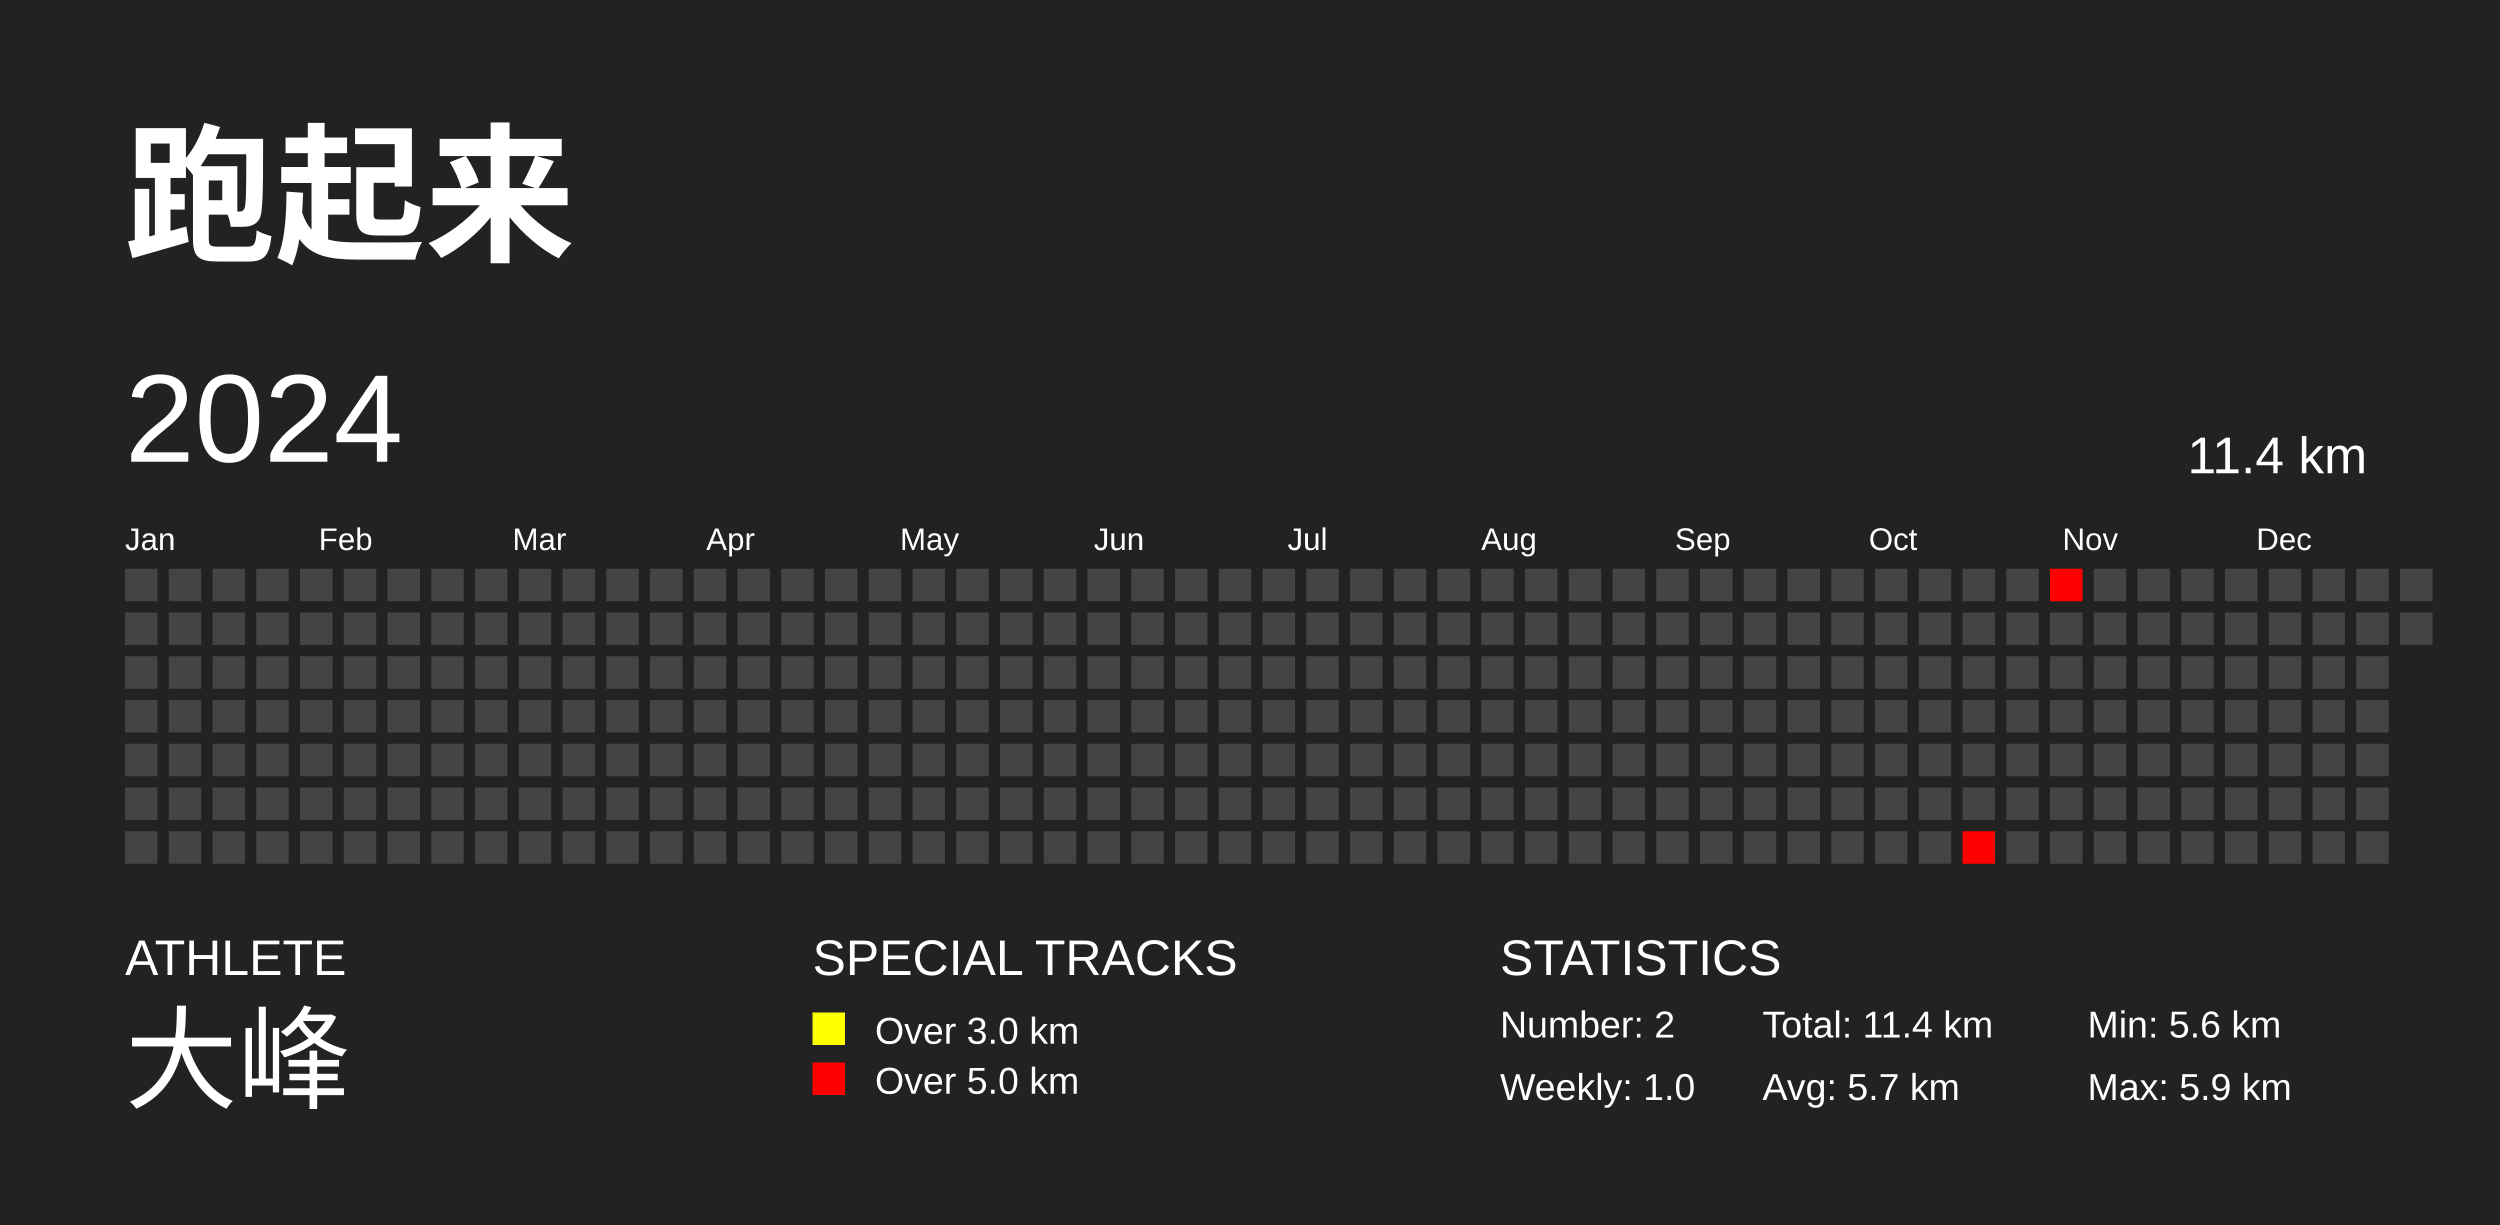
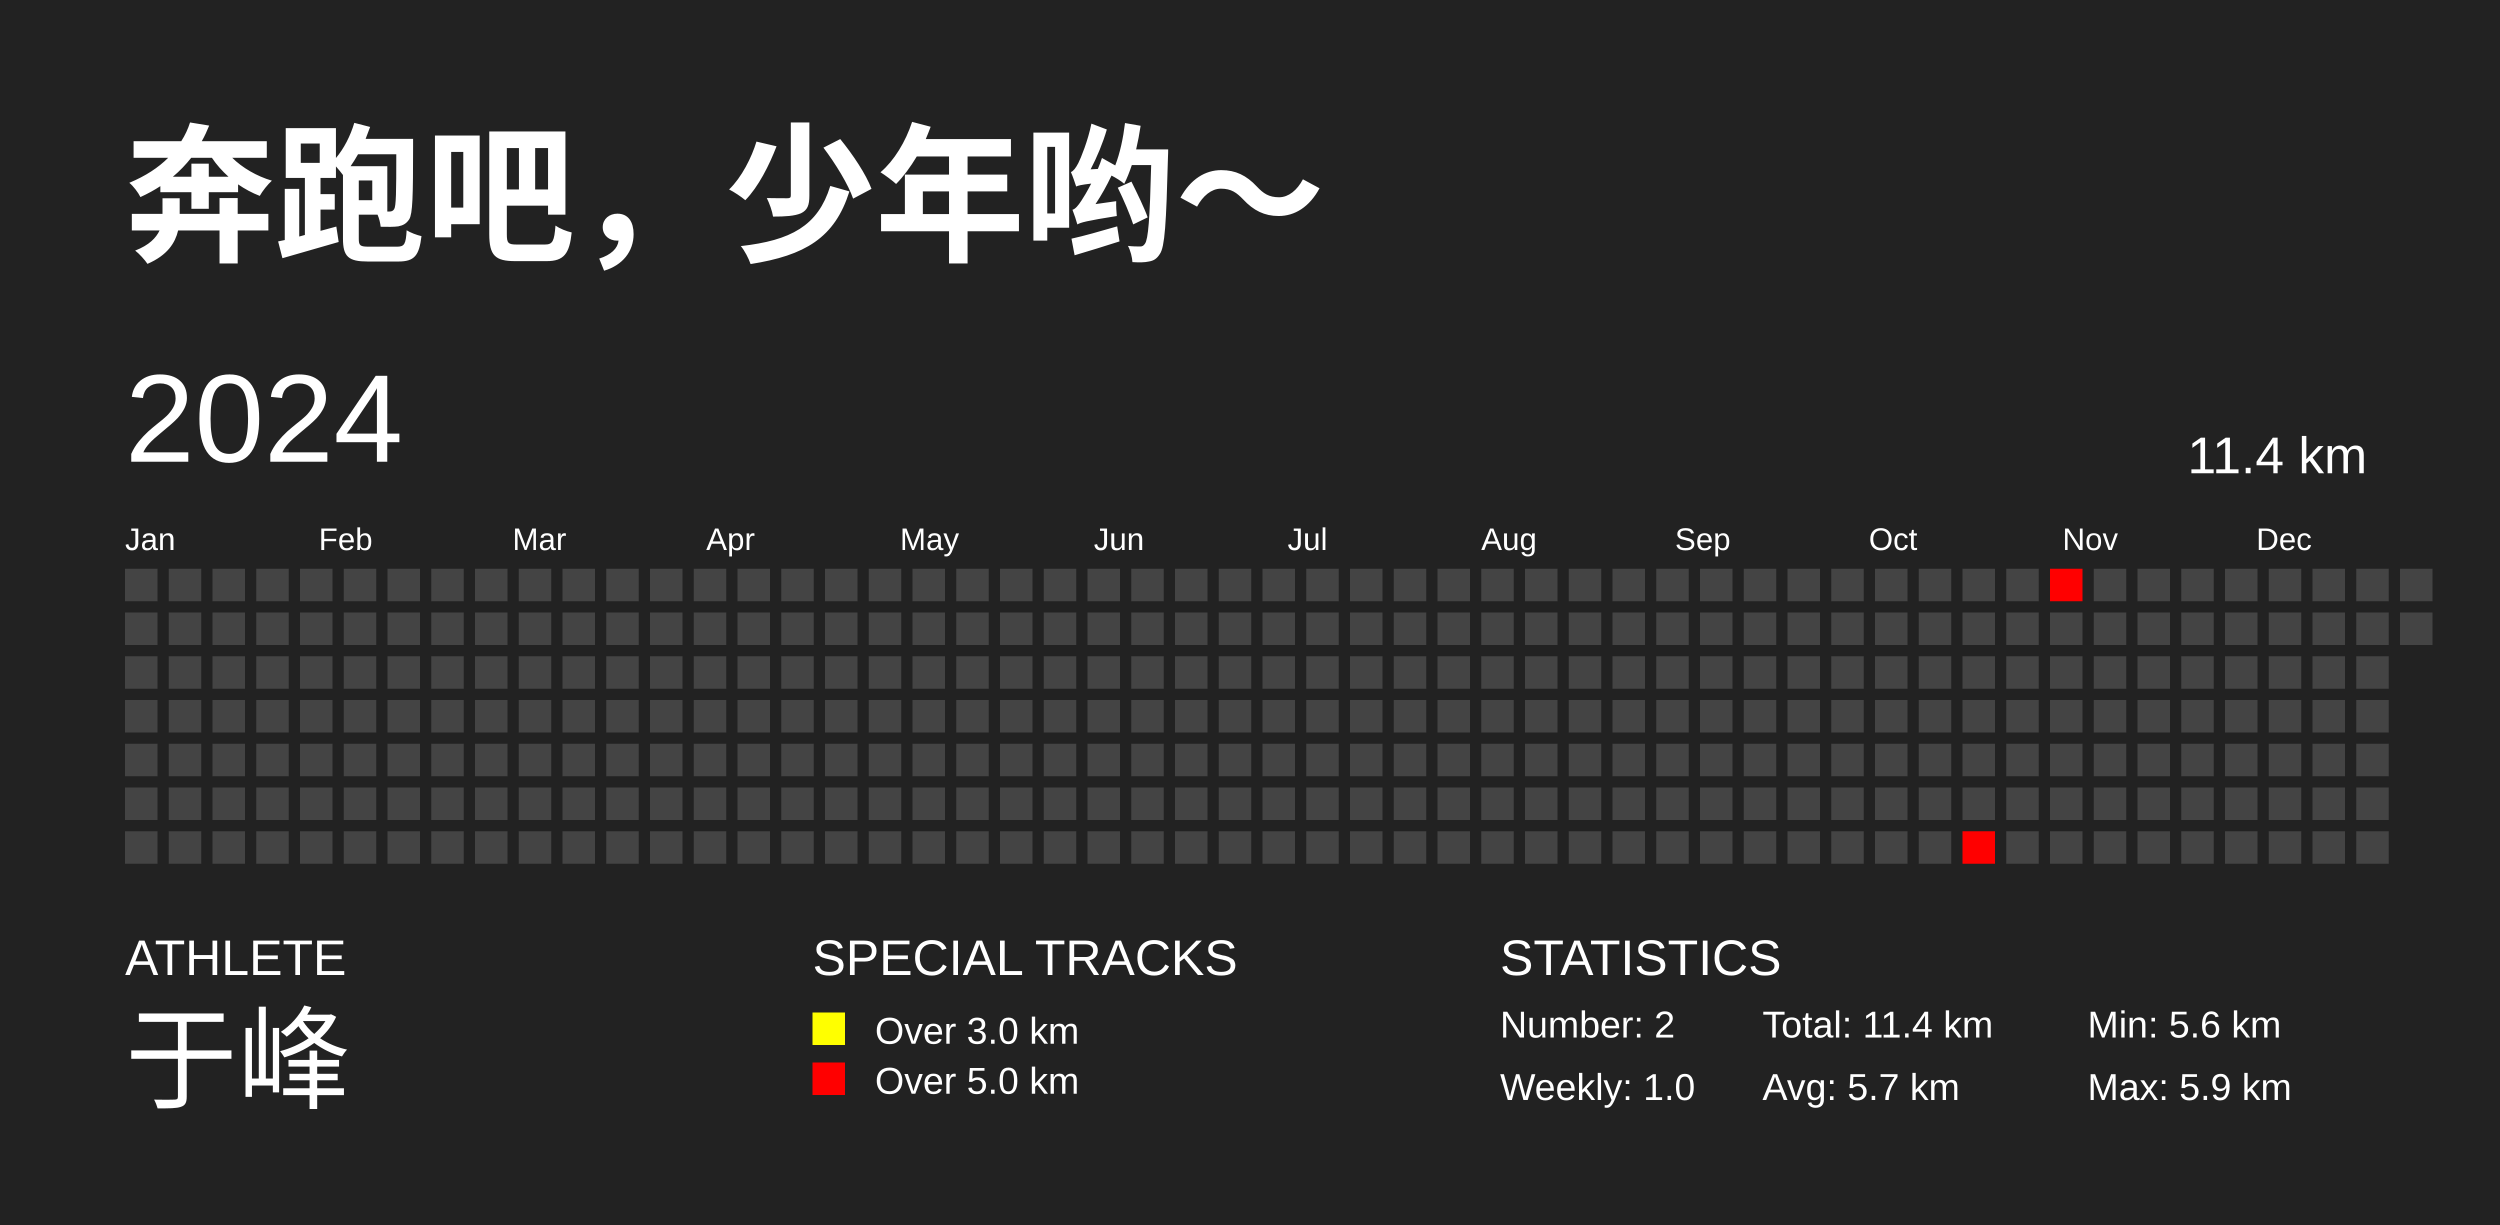
<svg xmlns="http://www.w3.org/2000/svg" baseProfile="full" height="98mm" version="1.1" viewBox="0,0,200,98" width="200mm">
  <defs />
  <rect fill="#222222" height="98" width="200" x="0" y="0" />
-   <text fill="#FFFFFF" style="font-size:12px; font-family:Arial; font-weight:bold;" x="10" y="20">跑起来</text>
+   <text fill="#FFFFFF" style="font-size:12px; font-family:Arial; font-weight:bold;" x="10" y="20">奔跑吧，少年哟～</text>
  <text fill="#FFFFFF" style="font-size:4px; font-family:Arial" x="10" y="78">ATHLETE</text>
-   <text fill="#FFFFFF" style="font-size:9px; font-family:Arial" x="10" y="88">大峰</text>
+   <text fill="#FFFFFF" style="font-size:9px; font-family:Arial" x="10" y="88">于峰</text>
  <text fill="#FFFFFF" style="font-size:4px; font-family:Arial" x="65" y="78">SPECIAL TRACKS</text>
  <rect fill="yellow" height="2.6" width="2.6" x="65" y="81" />
  <text fill="#FFFFFF" style="font-size:3px; font-family:Arial" x="70" y="83.5">Over 3.0 km</text>
  <rect fill="red" height="2.6" width="2.6" x="65" y="85" />
  <text fill="#FFFFFF" style="font-size:3px; font-family:Arial" x="70" y="87.5">Over 5.0 km</text>
  <text fill="#FFFFFF" style="font-size:4px; font-family:Arial" x="120" y="78">STATISTICS</text>
  <text fill="#FFFFFF" style="font-size:3px; font-family:Arial" x="120" y="83">Number: 2</text>
  <text fill="#FFFFFF" style="font-size:3px; font-family:Arial" x="120" y="88">Weekly: 1.0</text>
  <text fill="#FFFFFF" style="font-size:3px; font-family:Arial" x="141" y="83">Total: 11.4 km</text>
  <text fill="#FFFFFF" style="font-size:3px; font-family:Arial" x="141" y="88">Avg: 5.7 km</text>
  <text fill="#FFFFFF" style="font-size:3px; font-family:Arial" x="167" y="83">Min: 5.6 km</text>
  <text fill="#FFFFFF" style="font-size:3px; font-family:Arial" x="167" y="88">Max: 5.9 km</text>
  <text dominant-baseline="hanging" fill="#FFFFFF" style="font-size:10.0px; font-family:Arial;" x="10" y="30">2024</text>
  <text dominant-baseline="hanging" fill="#FFFFFF" style="font-size:4.125px; font-family:Arial;" x="175" y="35">11.4 km</text>
  <text fill="#FFFFFF" style="font-size:2.5px; font-family:Arial" x="10.0" y="44">Jan</text>
  <text fill="#FFFFFF" style="font-size:2.5px; font-family:Arial" x="25.5" y="44">Feb</text>
  <text fill="#FFFFFF" style="font-size:2.5px; font-family:Arial" x="41.0" y="44">Mar</text>
  <text fill="#FFFFFF" style="font-size:2.5px; font-family:Arial" x="56.5" y="44">Apr</text>
  <text fill="#FFFFFF" style="font-size:2.5px; font-family:Arial" x="72.0" y="44">May</text>
  <text fill="#FFFFFF" style="font-size:2.5px; font-family:Arial" x="87.5" y="44">Jun</text>
  <text fill="#FFFFFF" style="font-size:2.5px; font-family:Arial" x="103.0" y="44">Jul</text>
  <text fill="#FFFFFF" style="font-size:2.5px; font-family:Arial" x="118.5" y="44">Aug</text>
  <text fill="#FFFFFF" style="font-size:2.5px; font-family:Arial" x="134.0" y="44">Sep</text>
  <text fill="#FFFFFF" style="font-size:2.5px; font-family:Arial" x="149.5" y="44">Oct</text>
  <text fill="#FFFFFF" style="font-size:2.5px; font-family:Arial" x="165.0" y="44">Nov</text>
  <text fill="#FFFFFF" style="font-size:2.5px; font-family:Arial" x="180.5" y="44">Dec</text>
  <rect fill="#444444" height="2.6" width="2.6" x="10.0" y="45.5" />
  <rect fill="#444444" height="2.6" width="2.6" x="10.0" y="49.0" />
  <rect fill="#444444" height="2.6" width="2.6" x="10.0" y="52.5" />
  <rect fill="#444444" height="2.6" width="2.6" x="10.0" y="56.0" />
  <rect fill="#444444" height="2.6" width="2.6" x="10.0" y="59.5" />
  <rect fill="#444444" height="2.6" width="2.6" x="10.0" y="63.0" />
  <rect fill="#444444" height="2.6" width="2.6" x="10.0" y="66.5" />
  <rect fill="#444444" height="2.6" width="2.6" x="13.5" y="45.5" />
  <rect fill="#444444" height="2.6" width="2.6" x="13.5" y="49.0" />
  <rect fill="#444444" height="2.6" width="2.6" x="13.5" y="52.5" />
  <rect fill="#444444" height="2.6" width="2.6" x="13.5" y="56.0" />
  <rect fill="#444444" height="2.6" width="2.6" x="13.5" y="59.5" />
  <rect fill="#444444" height="2.6" width="2.6" x="13.5" y="63.0" />
  <rect fill="#444444" height="2.6" width="2.6" x="13.5" y="66.5" />
  <rect fill="#444444" height="2.6" width="2.6" x="17.0" y="45.5" />
  <rect fill="#444444" height="2.6" width="2.6" x="17.0" y="49.0" />
  <rect fill="#444444" height="2.6" width="2.6" x="17.0" y="52.5" />
  <rect fill="#444444" height="2.6" width="2.6" x="17.0" y="56.0" />
  <rect fill="#444444" height="2.6" width="2.6" x="17.0" y="59.5" />
  <rect fill="#444444" height="2.6" width="2.6" x="17.0" y="63.0" />
  <rect fill="#444444" height="2.6" width="2.6" x="17.0" y="66.5" />
  <rect fill="#444444" height="2.6" width="2.6" x="20.5" y="45.5" />
  <rect fill="#444444" height="2.6" width="2.6" x="20.5" y="49.0" />
  <rect fill="#444444" height="2.6" width="2.6" x="20.5" y="52.5" />
  <rect fill="#444444" height="2.6" width="2.6" x="20.5" y="56.0" />
  <rect fill="#444444" height="2.6" width="2.6" x="20.5" y="59.5" />
  <rect fill="#444444" height="2.6" width="2.6" x="20.5" y="63.0" />
  <rect fill="#444444" height="2.6" width="2.6" x="20.5" y="66.5" />
  <rect fill="#444444" height="2.6" width="2.6" x="24.0" y="45.5" />
  <rect fill="#444444" height="2.6" width="2.6" x="24.0" y="49.0" />
  <rect fill="#444444" height="2.6" width="2.6" x="24.0" y="52.5" />
  <rect fill="#444444" height="2.6" width="2.6" x="24.0" y="56.0" />
  <rect fill="#444444" height="2.6" width="2.6" x="24.0" y="59.5" />
  <rect fill="#444444" height="2.6" width="2.6" x="24.0" y="63.0" />
  <rect fill="#444444" height="2.6" width="2.6" x="24.0" y="66.5" />
  <rect fill="#444444" height="2.6" width="2.6" x="27.5" y="45.5" />
  <rect fill="#444444" height="2.6" width="2.6" x="27.5" y="49.0" />
  <rect fill="#444444" height="2.6" width="2.6" x="27.5" y="52.5" />
  <rect fill="#444444" height="2.6" width="2.6" x="27.5" y="56.0" />
  <rect fill="#444444" height="2.6" width="2.6" x="27.5" y="59.5" />
  <rect fill="#444444" height="2.6" width="2.6" x="27.5" y="63.0" />
  <rect fill="#444444" height="2.6" width="2.6" x="27.5" y="66.5" />
  <rect fill="#444444" height="2.6" width="2.6" x="31.0" y="45.5" />
  <rect fill="#444444" height="2.6" width="2.6" x="31.0" y="49.0" />
  <rect fill="#444444" height="2.6" width="2.6" x="31.0" y="52.5" />
  <rect fill="#444444" height="2.6" width="2.6" x="31.0" y="56.0" />
  <rect fill="#444444" height="2.6" width="2.6" x="31.0" y="59.5" />
  <rect fill="#444444" height="2.6" width="2.6" x="31.0" y="63.0" />
  <rect fill="#444444" height="2.6" width="2.6" x="31.0" y="66.5" />
  <rect fill="#444444" height="2.6" width="2.6" x="34.5" y="45.5" />
  <rect fill="#444444" height="2.6" width="2.6" x="34.5" y="49.0" />
  <rect fill="#444444" height="2.6" width="2.6" x="34.5" y="52.5" />
  <rect fill="#444444" height="2.6" width="2.6" x="34.5" y="56.0" />
  <rect fill="#444444" height="2.6" width="2.6" x="34.5" y="59.5" />
  <rect fill="#444444" height="2.6" width="2.6" x="34.5" y="63.0" />
  <rect fill="#444444" height="2.6" width="2.6" x="34.5" y="66.5" />
  <rect fill="#444444" height="2.6" width="2.6" x="38.0" y="45.5" />
  <rect fill="#444444" height="2.6" width="2.6" x="38.0" y="49.0" />
  <rect fill="#444444" height="2.6" width="2.6" x="38.0" y="52.5" />
  <rect fill="#444444" height="2.6" width="2.6" x="38.0" y="56.0" />
  <rect fill="#444444" height="2.6" width="2.6" x="38.0" y="59.5" />
  <rect fill="#444444" height="2.6" width="2.6" x="38.0" y="63.0" />
  <rect fill="#444444" height="2.6" width="2.6" x="38.0" y="66.5" />
  <rect fill="#444444" height="2.6" width="2.6" x="41.5" y="45.5" />
  <rect fill="#444444" height="2.6" width="2.6" x="41.5" y="49.0" />
  <rect fill="#444444" height="2.6" width="2.6" x="41.5" y="52.5" />
  <rect fill="#444444" height="2.6" width="2.6" x="41.5" y="56.0" />
  <rect fill="#444444" height="2.6" width="2.6" x="41.5" y="59.5" />
  <rect fill="#444444" height="2.6" width="2.6" x="41.5" y="63.0" />
  <rect fill="#444444" height="2.6" width="2.6" x="41.5" y="66.5" />
  <rect fill="#444444" height="2.6" width="2.6" x="45.0" y="45.5" />
  <rect fill="#444444" height="2.6" width="2.6" x="45.0" y="49.0" />
  <rect fill="#444444" height="2.6" width="2.6" x="45.0" y="52.5" />
  <rect fill="#444444" height="2.6" width="2.6" x="45.0" y="56.0" />
  <rect fill="#444444" height="2.6" width="2.6" x="45.0" y="59.5" />
  <rect fill="#444444" height="2.6" width="2.6" x="45.0" y="63.0" />
  <rect fill="#444444" height="2.6" width="2.6" x="45.0" y="66.5" />
  <rect fill="#444444" height="2.6" width="2.6" x="48.5" y="45.5" />
  <rect fill="#444444" height="2.6" width="2.6" x="48.5" y="49.0" />
  <rect fill="#444444" height="2.6" width="2.6" x="48.5" y="52.5" />
  <rect fill="#444444" height="2.6" width="2.6" x="48.5" y="56.0" />
  <rect fill="#444444" height="2.6" width="2.6" x="48.5" y="59.5" />
  <rect fill="#444444" height="2.6" width="2.6" x="48.5" y="63.0" />
  <rect fill="#444444" height="2.6" width="2.6" x="48.5" y="66.5" />
  <rect fill="#444444" height="2.6" width="2.6" x="52.0" y="45.5" />
  <rect fill="#444444" height="2.6" width="2.6" x="52.0" y="49.0" />
  <rect fill="#444444" height="2.6" width="2.6" x="52.0" y="52.5" />
  <rect fill="#444444" height="2.6" width="2.6" x="52.0" y="56.0" />
  <rect fill="#444444" height="2.6" width="2.6" x="52.0" y="59.5" />
  <rect fill="#444444" height="2.6" width="2.6" x="52.0" y="63.0" />
  <rect fill="#444444" height="2.6" width="2.6" x="52.0" y="66.5" />
  <rect fill="#444444" height="2.6" width="2.6" x="55.5" y="45.5" />
  <rect fill="#444444" height="2.6" width="2.6" x="55.5" y="49.0" />
  <rect fill="#444444" height="2.6" width="2.6" x="55.5" y="52.5" />
  <rect fill="#444444" height="2.6" width="2.6" x="55.5" y="56.0" />
  <rect fill="#444444" height="2.6" width="2.6" x="55.5" y="59.5" />
  <rect fill="#444444" height="2.6" width="2.6" x="55.5" y="63.0" />
  <rect fill="#444444" height="2.6" width="2.6" x="55.5" y="66.5" />
  <rect fill="#444444" height="2.6" width="2.6" x="59.0" y="45.5" />
  <rect fill="#444444" height="2.6" width="2.6" x="59.0" y="49.0" />
  <rect fill="#444444" height="2.6" width="2.6" x="59.0" y="52.5" />
  <rect fill="#444444" height="2.6" width="2.6" x="59.0" y="56.0" />
  <rect fill="#444444" height="2.6" width="2.6" x="59.0" y="59.5" />
  <rect fill="#444444" height="2.6" width="2.6" x="59.0" y="63.0" />
  <rect fill="#444444" height="2.6" width="2.6" x="59.0" y="66.5" />
  <rect fill="#444444" height="2.6" width="2.6" x="62.5" y="45.5" />
  <rect fill="#444444" height="2.6" width="2.6" x="62.5" y="49.0" />
  <rect fill="#444444" height="2.6" width="2.6" x="62.5" y="52.5" />
  <rect fill="#444444" height="2.6" width="2.6" x="62.5" y="56.0" />
  <rect fill="#444444" height="2.6" width="2.6" x="62.5" y="59.5" />
  <rect fill="#444444" height="2.6" width="2.6" x="62.5" y="63.0" />
  <rect fill="#444444" height="2.6" width="2.6" x="62.5" y="66.5" />
  <rect fill="#444444" height="2.6" width="2.6" x="66.0" y="45.5" />
  <rect fill="#444444" height="2.6" width="2.6" x="66.0" y="49.0" />
  <rect fill="#444444" height="2.6" width="2.6" x="66.0" y="52.5" />
  <rect fill="#444444" height="2.6" width="2.6" x="66.0" y="56.0" />
  <rect fill="#444444" height="2.6" width="2.6" x="66.0" y="59.5" />
  <rect fill="#444444" height="2.6" width="2.6" x="66.0" y="63.0" />
  <rect fill="#444444" height="2.6" width="2.6" x="66.0" y="66.5" />
  <rect fill="#444444" height="2.6" width="2.6" x="69.5" y="45.5" />
  <rect fill="#444444" height="2.6" width="2.6" x="69.5" y="49.0" />
  <rect fill="#444444" height="2.6" width="2.6" x="69.5" y="52.5" />
  <rect fill="#444444" height="2.6" width="2.6" x="69.5" y="56.0" />
  <rect fill="#444444" height="2.6" width="2.6" x="69.5" y="59.5" />
  <rect fill="#444444" height="2.6" width="2.6" x="69.5" y="63.0" />
  <rect fill="#444444" height="2.6" width="2.6" x="69.5" y="66.5" />
  <rect fill="#444444" height="2.6" width="2.6" x="73.0" y="45.5" />
  <rect fill="#444444" height="2.6" width="2.6" x="73.0" y="49.0" />
  <rect fill="#444444" height="2.6" width="2.6" x="73.0" y="52.5" />
  <rect fill="#444444" height="2.6" width="2.6" x="73.0" y="56.0" />
  <rect fill="#444444" height="2.6" width="2.6" x="73.0" y="59.5" />
  <rect fill="#444444" height="2.6" width="2.6" x="73.0" y="63.0" />
  <rect fill="#444444" height="2.6" width="2.6" x="73.0" y="66.5" />
  <rect fill="#444444" height="2.6" width="2.6" x="76.5" y="45.5" />
  <rect fill="#444444" height="2.6" width="2.6" x="76.5" y="49.0" />
  <rect fill="#444444" height="2.6" width="2.6" x="76.5" y="52.5" />
  <rect fill="#444444" height="2.6" width="2.6" x="76.5" y="56.0" />
  <rect fill="#444444" height="2.6" width="2.6" x="76.5" y="59.5" />
  <rect fill="#444444" height="2.6" width="2.6" x="76.5" y="63.0" />
  <rect fill="#444444" height="2.6" width="2.6" x="76.5" y="66.5" />
  <rect fill="#444444" height="2.6" width="2.6" x="80.0" y="45.5" />
  <rect fill="#444444" height="2.6" width="2.6" x="80.0" y="49.0" />
  <rect fill="#444444" height="2.6" width="2.6" x="80.0" y="52.5" />
  <rect fill="#444444" height="2.6" width="2.6" x="80.0" y="56.0" />
  <rect fill="#444444" height="2.6" width="2.6" x="80.0" y="59.5" />
  <rect fill="#444444" height="2.6" width="2.6" x="80.0" y="63.0" />
  <rect fill="#444444" height="2.6" width="2.6" x="80.0" y="66.5" />
  <rect fill="#444444" height="2.6" width="2.6" x="83.5" y="45.5" />
  <rect fill="#444444" height="2.6" width="2.6" x="83.5" y="49.0" />
  <rect fill="#444444" height="2.6" width="2.6" x="83.5" y="52.5" />
  <rect fill="#444444" height="2.6" width="2.6" x="83.5" y="56.0" />
  <rect fill="#444444" height="2.6" width="2.6" x="83.5" y="59.5" />
  <rect fill="#444444" height="2.6" width="2.6" x="83.5" y="63.0" />
  <rect fill="#444444" height="2.6" width="2.6" x="83.5" y="66.5" />
  <rect fill="#444444" height="2.6" width="2.6" x="87.0" y="45.5" />
  <rect fill="#444444" height="2.6" width="2.6" x="87.0" y="49.0" />
  <rect fill="#444444" height="2.6" width="2.6" x="87.0" y="52.5" />
  <rect fill="#444444" height="2.6" width="2.6" x="87.0" y="56.0" />
  <rect fill="#444444" height="2.6" width="2.6" x="87.0" y="59.5" />
  <rect fill="#444444" height="2.6" width="2.6" x="87.0" y="63.0" />
  <rect fill="#444444" height="2.6" width="2.6" x="87.0" y="66.5" />
  <rect fill="#444444" height="2.6" width="2.6" x="90.5" y="45.5" />
  <rect fill="#444444" height="2.6" width="2.6" x="90.5" y="49.0" />
  <rect fill="#444444" height="2.6" width="2.6" x="90.5" y="52.5" />
  <rect fill="#444444" height="2.6" width="2.6" x="90.5" y="56.0" />
  <rect fill="#444444" height="2.6" width="2.6" x="90.5" y="59.5" />
  <rect fill="#444444" height="2.6" width="2.6" x="90.5" y="63.0" />
  <rect fill="#444444" height="2.6" width="2.6" x="90.5" y="66.5" />
  <rect fill="#444444" height="2.6" width="2.6" x="94.0" y="45.5" />
  <rect fill="#444444" height="2.6" width="2.6" x="94.0" y="49.0" />
  <rect fill="#444444" height="2.6" width="2.6" x="94.0" y="52.5" />
  <rect fill="#444444" height="2.6" width="2.6" x="94.0" y="56.0" />
  <rect fill="#444444" height="2.6" width="2.6" x="94.0" y="59.5" />
  <rect fill="#444444" height="2.6" width="2.6" x="94.0" y="63.0" />
  <rect fill="#444444" height="2.6" width="2.6" x="94.0" y="66.5" />
  <rect fill="#444444" height="2.6" width="2.6" x="97.5" y="45.5" />
  <rect fill="#444444" height="2.6" width="2.6" x="97.5" y="49.0" />
  <rect fill="#444444" height="2.6" width="2.6" x="97.5" y="52.5" />
  <rect fill="#444444" height="2.6" width="2.6" x="97.5" y="56.0" />
  <rect fill="#444444" height="2.6" width="2.6" x="97.5" y="59.5" />
  <rect fill="#444444" height="2.6" width="2.6" x="97.5" y="63.0" />
  <rect fill="#444444" height="2.6" width="2.6" x="97.5" y="66.5" />
  <rect fill="#444444" height="2.6" width="2.6" x="101.0" y="45.5" />
  <rect fill="#444444" height="2.6" width="2.6" x="101.0" y="49.0" />
  <rect fill="#444444" height="2.6" width="2.6" x="101.0" y="52.5" />
  <rect fill="#444444" height="2.6" width="2.6" x="101.0" y="56.0" />
  <rect fill="#444444" height="2.6" width="2.6" x="101.0" y="59.5" />
  <rect fill="#444444" height="2.6" width="2.6" x="101.0" y="63.0" />
  <rect fill="#444444" height="2.6" width="2.6" x="101.0" y="66.5" />
  <rect fill="#444444" height="2.6" width="2.6" x="104.5" y="45.5" />
  <rect fill="#444444" height="2.6" width="2.6" x="104.5" y="49.0" />
  <rect fill="#444444" height="2.6" width="2.6" x="104.5" y="52.5" />
  <rect fill="#444444" height="2.6" width="2.6" x="104.5" y="56.0" />
  <rect fill="#444444" height="2.6" width="2.6" x="104.5" y="59.5" />
  <rect fill="#444444" height="2.6" width="2.6" x="104.5" y="63.0" />
  <rect fill="#444444" height="2.6" width="2.6" x="104.5" y="66.5" />
  <rect fill="#444444" height="2.6" width="2.6" x="108.0" y="45.5" />
  <rect fill="#444444" height="2.6" width="2.6" x="108.0" y="49.0" />
  <rect fill="#444444" height="2.6" width="2.6" x="108.0" y="52.5" />
  <rect fill="#444444" height="2.6" width="2.6" x="108.0" y="56.0" />
  <rect fill="#444444" height="2.6" width="2.6" x="108.0" y="59.5" />
  <rect fill="#444444" height="2.6" width="2.6" x="108.0" y="63.0" />
  <rect fill="#444444" height="2.6" width="2.6" x="108.0" y="66.5" />
  <rect fill="#444444" height="2.6" width="2.6" x="111.5" y="45.5" />
  <rect fill="#444444" height="2.6" width="2.6" x="111.5" y="49.0" />
  <rect fill="#444444" height="2.6" width="2.6" x="111.5" y="52.5" />
  <rect fill="#444444" height="2.6" width="2.6" x="111.5" y="56.0" />
  <rect fill="#444444" height="2.6" width="2.6" x="111.5" y="59.5" />
  <rect fill="#444444" height="2.6" width="2.6" x="111.5" y="63.0" />
  <rect fill="#444444" height="2.6" width="2.6" x="111.5" y="66.5" />
  <rect fill="#444444" height="2.6" width="2.6" x="115.0" y="45.5" />
  <rect fill="#444444" height="2.6" width="2.6" x="115.0" y="49.0" />
  <rect fill="#444444" height="2.6" width="2.6" x="115.0" y="52.5" />
  <rect fill="#444444" height="2.6" width="2.6" x="115.0" y="56.0" />
  <rect fill="#444444" height="2.6" width="2.6" x="115.0" y="59.5" />
  <rect fill="#444444" height="2.6" width="2.6" x="115.0" y="63.0" />
  <rect fill="#444444" height="2.6" width="2.6" x="115.0" y="66.5" />
  <rect fill="#444444" height="2.6" width="2.6" x="118.5" y="45.5" />
  <rect fill="#444444" height="2.6" width="2.6" x="118.5" y="49.0" />
  <rect fill="#444444" height="2.6" width="2.6" x="118.5" y="52.5" />
  <rect fill="#444444" height="2.6" width="2.6" x="118.5" y="56.0" />
  <rect fill="#444444" height="2.6" width="2.6" x="118.5" y="59.5" />
  <rect fill="#444444" height="2.6" width="2.6" x="118.5" y="63.0" />
  <rect fill="#444444" height="2.6" width="2.6" x="118.5" y="66.5" />
  <rect fill="#444444" height="2.6" width="2.6" x="122.0" y="45.5" />
  <rect fill="#444444" height="2.6" width="2.6" x="122.0" y="49.0" />
  <rect fill="#444444" height="2.6" width="2.6" x="122.0" y="52.5" />
  <rect fill="#444444" height="2.6" width="2.6" x="122.0" y="56.0" />
  <rect fill="#444444" height="2.6" width="2.6" x="122.0" y="59.5" />
  <rect fill="#444444" height="2.6" width="2.6" x="122.0" y="63.0" />
  <rect fill="#444444" height="2.6" width="2.6" x="122.0" y="66.5" />
  <rect fill="#444444" height="2.6" width="2.6" x="125.5" y="45.5" />
  <rect fill="#444444" height="2.6" width="2.6" x="125.5" y="49.0" />
  <rect fill="#444444" height="2.6" width="2.6" x="125.5" y="52.5" />
  <rect fill="#444444" height="2.6" width="2.6" x="125.5" y="56.0" />
  <rect fill="#444444" height="2.6" width="2.6" x="125.5" y="59.5" />
  <rect fill="#444444" height="2.6" width="2.6" x="125.5" y="63.0" />
  <rect fill="#444444" height="2.6" width="2.6" x="125.5" y="66.5" />
  <rect fill="#444444" height="2.6" width="2.6" x="129.0" y="45.5" />
  <rect fill="#444444" height="2.6" width="2.6" x="129.0" y="49.0" />
  <rect fill="#444444" height="2.6" width="2.6" x="129.0" y="52.5" />
  <rect fill="#444444" height="2.6" width="2.6" x="129.0" y="56.0" />
  <rect fill="#444444" height="2.6" width="2.6" x="129.0" y="59.5" />
  <rect fill="#444444" height="2.6" width="2.6" x="129.0" y="63.0" />
  <rect fill="#444444" height="2.6" width="2.6" x="129.0" y="66.5" />
  <rect fill="#444444" height="2.6" width="2.6" x="132.5" y="45.5" />
  <rect fill="#444444" height="2.6" width="2.6" x="132.5" y="49.0" />
  <rect fill="#444444" height="2.6" width="2.6" x="132.5" y="52.5" />
  <rect fill="#444444" height="2.6" width="2.6" x="132.5" y="56.0" />
  <rect fill="#444444" height="2.6" width="2.6" x="132.5" y="59.5" />
  <rect fill="#444444" height="2.6" width="2.6" x="132.5" y="63.0" />
  <rect fill="#444444" height="2.6" width="2.6" x="132.5" y="66.5" />
  <rect fill="#444444" height="2.6" width="2.6" x="136.0" y="45.5" />
  <rect fill="#444444" height="2.6" width="2.6" x="136.0" y="49.0" />
  <rect fill="#444444" height="2.6" width="2.6" x="136.0" y="52.5" />
  <rect fill="#444444" height="2.6" width="2.6" x="136.0" y="56.0" />
  <rect fill="#444444" height="2.6" width="2.6" x="136.0" y="59.5" />
  <rect fill="#444444" height="2.6" width="2.6" x="136.0" y="63.0" />
  <rect fill="#444444" height="2.6" width="2.6" x="136.0" y="66.5" />
  <rect fill="#444444" height="2.6" width="2.6" x="139.5" y="45.5" />
  <rect fill="#444444" height="2.6" width="2.6" x="139.5" y="49.0" />
  <rect fill="#444444" height="2.6" width="2.6" x="139.5" y="52.5" />
  <rect fill="#444444" height="2.6" width="2.6" x="139.5" y="56.0" />
  <rect fill="#444444" height="2.6" width="2.6" x="139.5" y="59.5" />
  <rect fill="#444444" height="2.6" width="2.6" x="139.5" y="63.0" />
  <rect fill="#444444" height="2.6" width="2.6" x="139.5" y="66.5" />
  <rect fill="#444444" height="2.6" width="2.6" x="143.0" y="45.5" />
  <rect fill="#444444" height="2.6" width="2.6" x="143.0" y="49.0" />
  <rect fill="#444444" height="2.6" width="2.6" x="143.0" y="52.5" />
  <rect fill="#444444" height="2.6" width="2.6" x="143.0" y="56.0" />
  <rect fill="#444444" height="2.6" width="2.6" x="143.0" y="59.5" />
  <rect fill="#444444" height="2.6" width="2.6" x="143.0" y="63.0" />
  <rect fill="#444444" height="2.6" width="2.6" x="143.0" y="66.5" />
  <rect fill="#444444" height="2.6" width="2.6" x="146.5" y="45.5" />
  <rect fill="#444444" height="2.6" width="2.6" x="146.5" y="49.0" />
  <rect fill="#444444" height="2.6" width="2.6" x="146.5" y="52.5" />
  <rect fill="#444444" height="2.6" width="2.6" x="146.5" y="56.0" />
  <rect fill="#444444" height="2.6" width="2.6" x="146.5" y="59.5" />
  <rect fill="#444444" height="2.6" width="2.6" x="146.5" y="63.0" />
  <rect fill="#444444" height="2.6" width="2.6" x="146.5" y="66.5" />
  <rect fill="#444444" height="2.6" width="2.6" x="150.0" y="45.5" />
  <rect fill="#444444" height="2.6" width="2.6" x="150.0" y="49.0" />
  <rect fill="#444444" height="2.6" width="2.6" x="150.0" y="52.5" />
  <rect fill="#444444" height="2.6" width="2.6" x="150.0" y="56.0" />
  <rect fill="#444444" height="2.6" width="2.6" x="150.0" y="59.5" />
  <rect fill="#444444" height="2.6" width="2.6" x="150.0" y="63.0" />
  <rect fill="#444444" height="2.6" width="2.6" x="150.0" y="66.5" />
  <rect fill="#444444" height="2.6" width="2.6" x="153.5" y="45.5" />
  <rect fill="#444444" height="2.6" width="2.6" x="153.5" y="49.0" />
  <rect fill="#444444" height="2.6" width="2.6" x="153.5" y="52.5" />
  <rect fill="#444444" height="2.6" width="2.6" x="153.5" y="56.0" />
  <rect fill="#444444" height="2.6" width="2.6" x="153.5" y="59.5" />
  <rect fill="#444444" height="2.6" width="2.6" x="153.5" y="63.0" />
  <rect fill="#444444" height="2.6" width="2.6" x="153.5" y="66.5" />
  <rect fill="#444444" height="2.6" width="2.6" x="157.0" y="45.5" />
  <rect fill="#444444" height="2.6" width="2.6" x="157.0" y="49.0" />
  <rect fill="#444444" height="2.6" width="2.6" x="157.0" y="52.5" />
  <rect fill="#444444" height="2.6" width="2.6" x="157.0" y="56.0" />
  <rect fill="#444444" height="2.6" width="2.6" x="157.0" y="59.5" />
  <rect fill="#444444" height="2.6" width="2.6" x="157.0" y="63.0" />
  <rect fill="red" height="2.6" width="2.6" x="157.0" y="66.5" />
  <rect fill="#444444" height="2.6" width="2.6" x="160.5" y="45.5" />
  <rect fill="#444444" height="2.6" width="2.6" x="160.5" y="49.0" />
  <rect fill="#444444" height="2.6" width="2.6" x="160.5" y="52.5" />
  <rect fill="#444444" height="2.6" width="2.6" x="160.5" y="56.0" />
  <rect fill="#444444" height="2.6" width="2.6" x="160.5" y="59.5" />
  <rect fill="#444444" height="2.6" width="2.6" x="160.5" y="63.0" />
  <rect fill="#444444" height="2.6" width="2.6" x="160.5" y="66.5" />
  <rect fill="red" height="2.6" width="2.6" x="164.0" y="45.5" />
  <rect fill="#444444" height="2.6" width="2.6" x="164.0" y="49.0" />
  <rect fill="#444444" height="2.6" width="2.6" x="164.0" y="52.5" />
  <rect fill="#444444" height="2.6" width="2.6" x="164.0" y="56.0" />
  <rect fill="#444444" height="2.6" width="2.6" x="164.0" y="59.5" />
  <rect fill="#444444" height="2.6" width="2.6" x="164.0" y="63.0" />
  <rect fill="#444444" height="2.6" width="2.6" x="164.0" y="66.5" />
  <rect fill="#444444" height="2.6" width="2.6" x="167.5" y="45.5" />
  <rect fill="#444444" height="2.6" width="2.6" x="167.5" y="49.0" />
  <rect fill="#444444" height="2.6" width="2.6" x="167.5" y="52.5" />
  <rect fill="#444444" height="2.6" width="2.6" x="167.5" y="56.0" />
  <rect fill="#444444" height="2.6" width="2.6" x="167.5" y="59.5" />
  <rect fill="#444444" height="2.6" width="2.6" x="167.5" y="63.0" />
  <rect fill="#444444" height="2.6" width="2.6" x="167.5" y="66.5" />
  <rect fill="#444444" height="2.6" width="2.6" x="171.0" y="45.5" />
  <rect fill="#444444" height="2.6" width="2.6" x="171.0" y="49.0" />
  <rect fill="#444444" height="2.6" width="2.6" x="171.0" y="52.5" />
  <rect fill="#444444" height="2.6" width="2.6" x="171.0" y="56.0" />
  <rect fill="#444444" height="2.6" width="2.6" x="171.0" y="59.5" />
  <rect fill="#444444" height="2.6" width="2.6" x="171.0" y="63.0" />
  <rect fill="#444444" height="2.6" width="2.6" x="171.0" y="66.5" />
  <rect fill="#444444" height="2.6" width="2.6" x="174.5" y="45.5" />
  <rect fill="#444444" height="2.6" width="2.6" x="174.5" y="49.0" />
  <rect fill="#444444" height="2.6" width="2.6" x="174.5" y="52.5" />
  <rect fill="#444444" height="2.6" width="2.6" x="174.5" y="56.0" />
  <rect fill="#444444" height="2.6" width="2.6" x="174.5" y="59.5" />
  <rect fill="#444444" height="2.6" width="2.6" x="174.5" y="63.0" />
  <rect fill="#444444" height="2.6" width="2.6" x="174.5" y="66.5" />
  <rect fill="#444444" height="2.6" width="2.6" x="178.0" y="45.5" />
  <rect fill="#444444" height="2.6" width="2.6" x="178.0" y="49.0" />
  <rect fill="#444444" height="2.6" width="2.6" x="178.0" y="52.5" />
  <rect fill="#444444" height="2.6" width="2.6" x="178.0" y="56.0" />
  <rect fill="#444444" height="2.6" width="2.6" x="178.0" y="59.5" />
  <rect fill="#444444" height="2.6" width="2.6" x="178.0" y="63.0" />
  <rect fill="#444444" height="2.6" width="2.6" x="178.0" y="66.5" />
  <rect fill="#444444" height="2.6" width="2.6" x="181.5" y="45.5" />
  <rect fill="#444444" height="2.6" width="2.6" x="181.5" y="49.0" />
  <rect fill="#444444" height="2.6" width="2.6" x="181.5" y="52.5" />
  <rect fill="#444444" height="2.6" width="2.6" x="181.5" y="56.0" />
  <rect fill="#444444" height="2.6" width="2.6" x="181.5" y="59.5" />
  <rect fill="#444444" height="2.6" width="2.6" x="181.5" y="63.0" />
  <rect fill="#444444" height="2.6" width="2.6" x="181.5" y="66.5" />
  <rect fill="#444444" height="2.6" width="2.6" x="185.0" y="45.5" />
  <rect fill="#444444" height="2.6" width="2.6" x="185.0" y="49.0" />
  <rect fill="#444444" height="2.6" width="2.6" x="185.0" y="52.5" />
  <rect fill="#444444" height="2.6" width="2.6" x="185.0" y="56.0" />
  <rect fill="#444444" height="2.6" width="2.6" x="185.0" y="59.5" />
  <rect fill="#444444" height="2.6" width="2.6" x="185.0" y="63.0" />
  <rect fill="#444444" height="2.6" width="2.6" x="185.0" y="66.5" />
  <rect fill="#444444" height="2.6" width="2.6" x="188.5" y="45.5" />
  <rect fill="#444444" height="2.6" width="2.6" x="188.5" y="49.0" />
  <rect fill="#444444" height="2.6" width="2.6" x="188.5" y="52.5" />
  <rect fill="#444444" height="2.6" width="2.6" x="188.5" y="56.0" />
  <rect fill="#444444" height="2.6" width="2.6" x="188.5" y="59.5" />
  <rect fill="#444444" height="2.6" width="2.6" x="188.5" y="63.0" />
  <rect fill="#444444" height="2.6" width="2.6" x="188.5" y="66.5" />
  <rect fill="#444444" height="2.6" width="2.6" x="192.0" y="45.5" />
  <rect fill="#444444" height="2.6" width="2.6" x="192.0" y="49.0" />
</svg>
